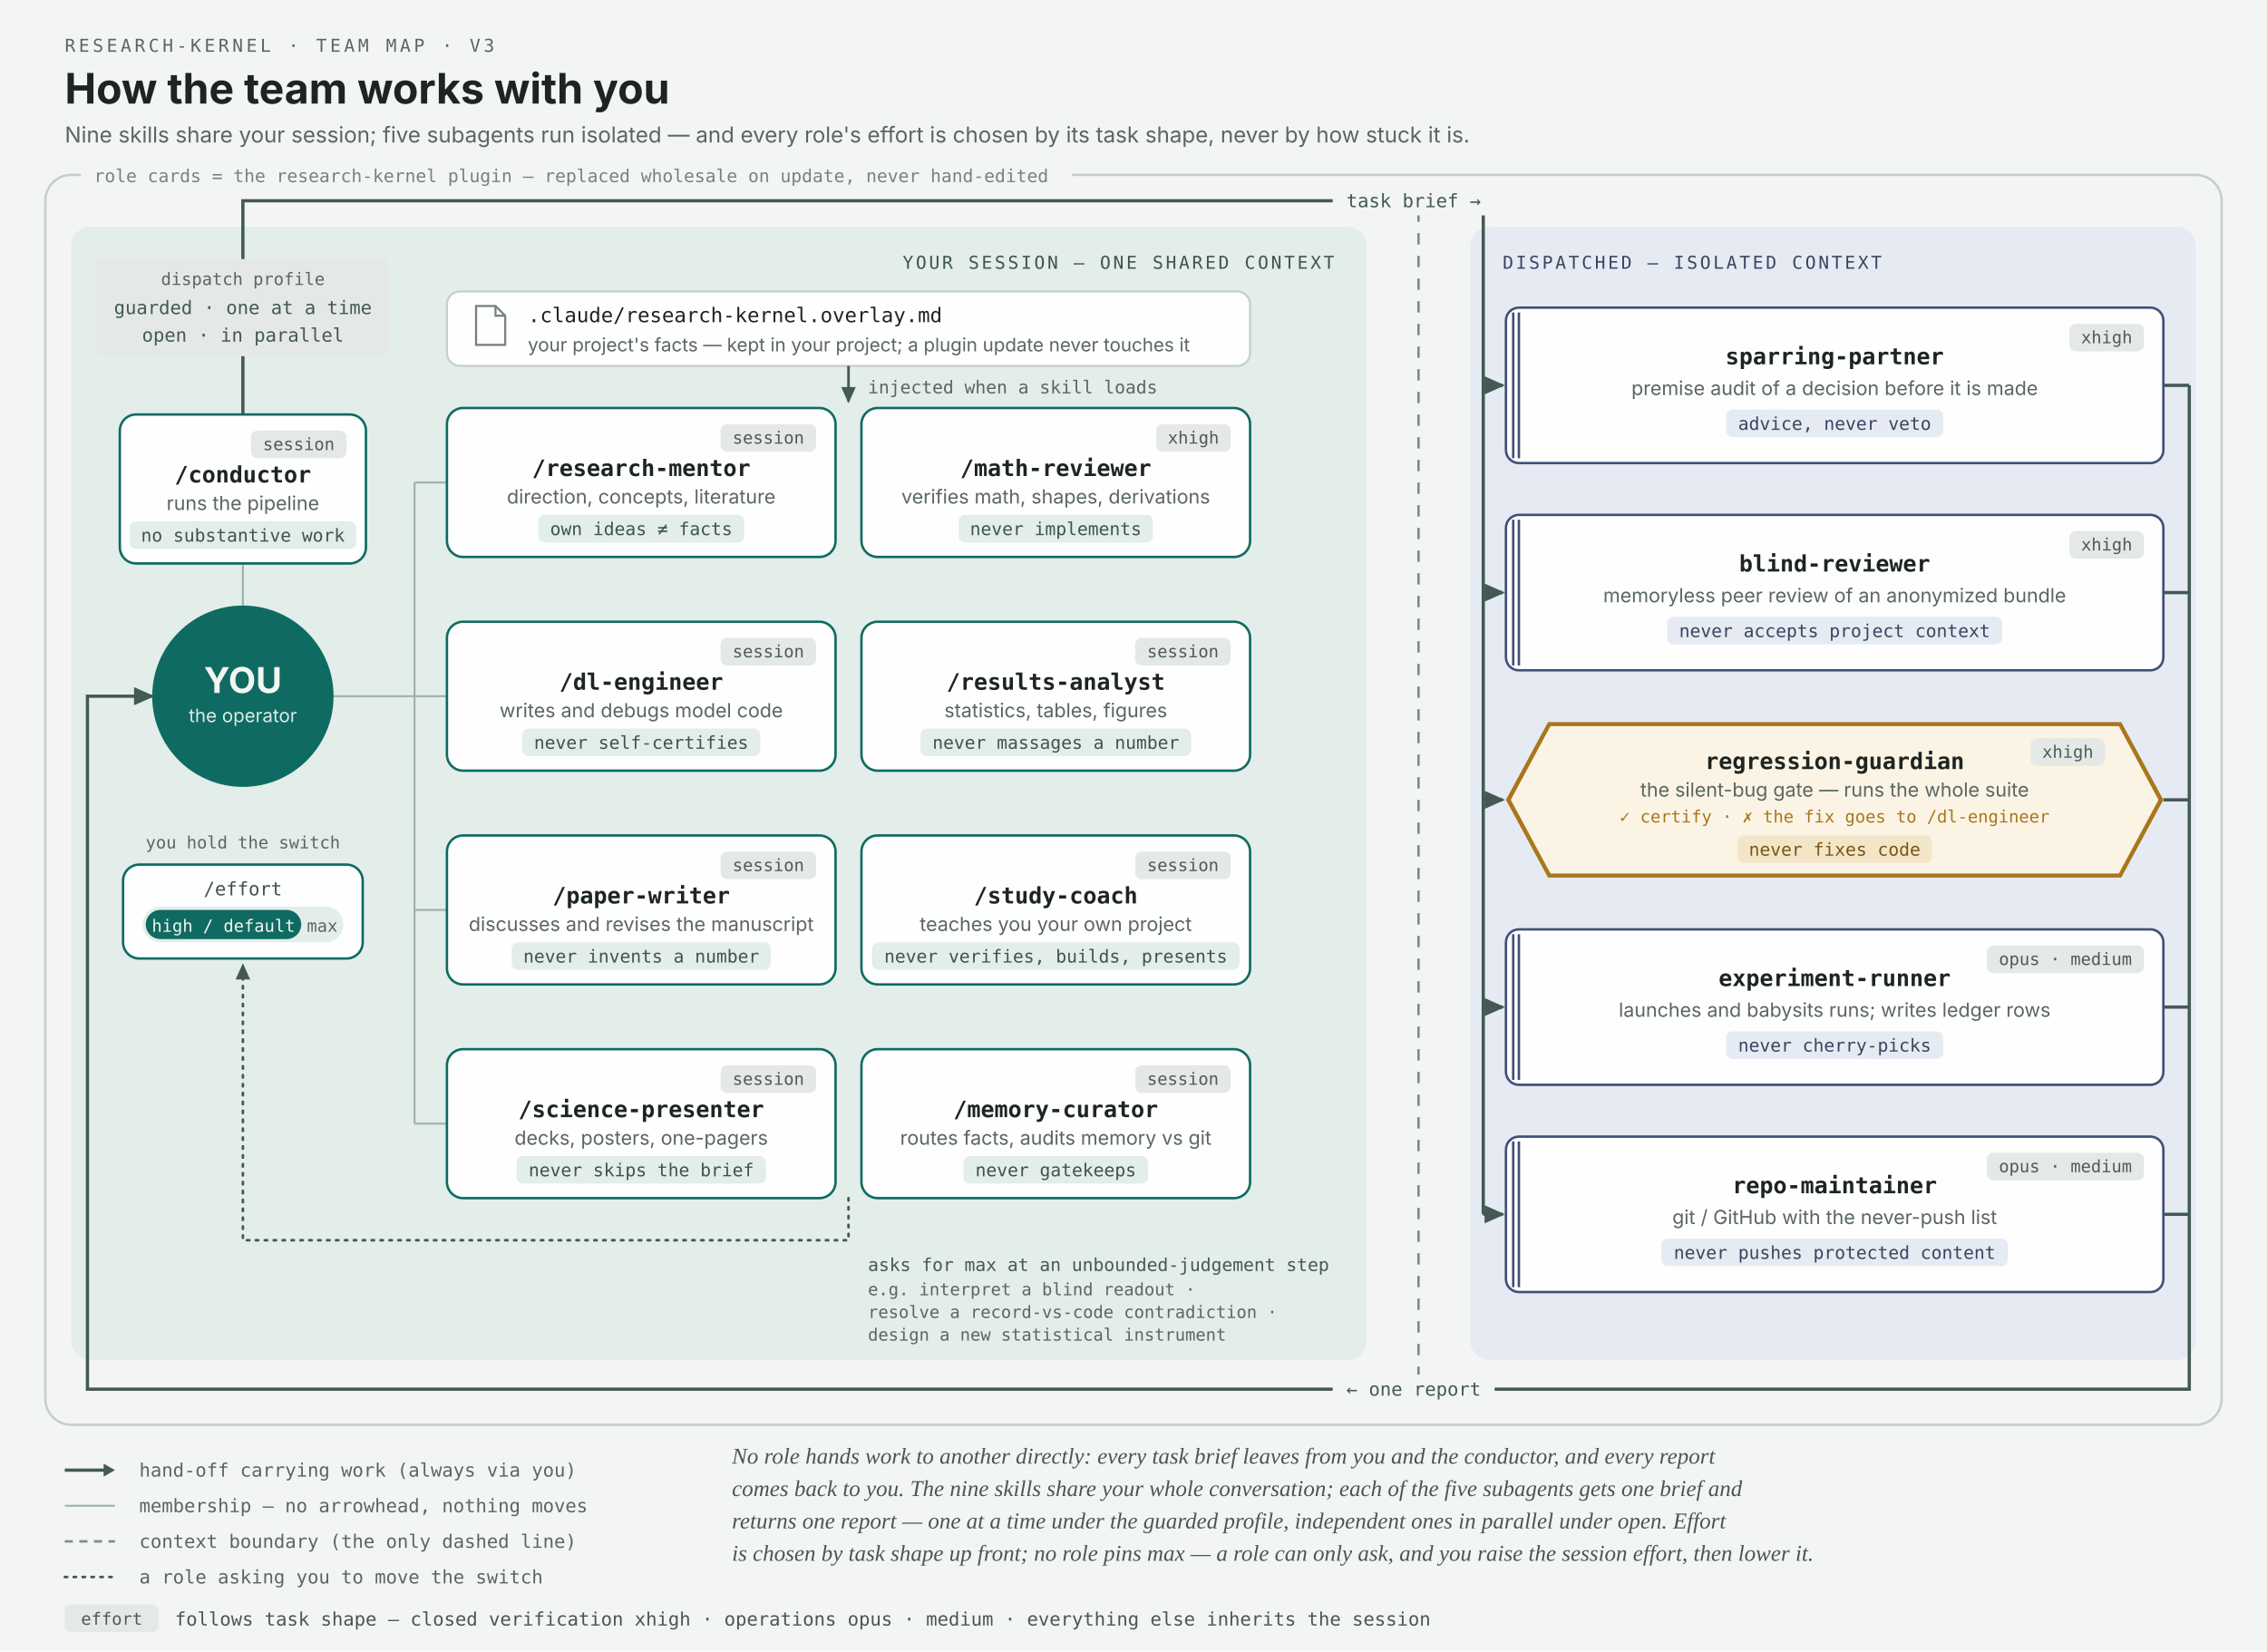
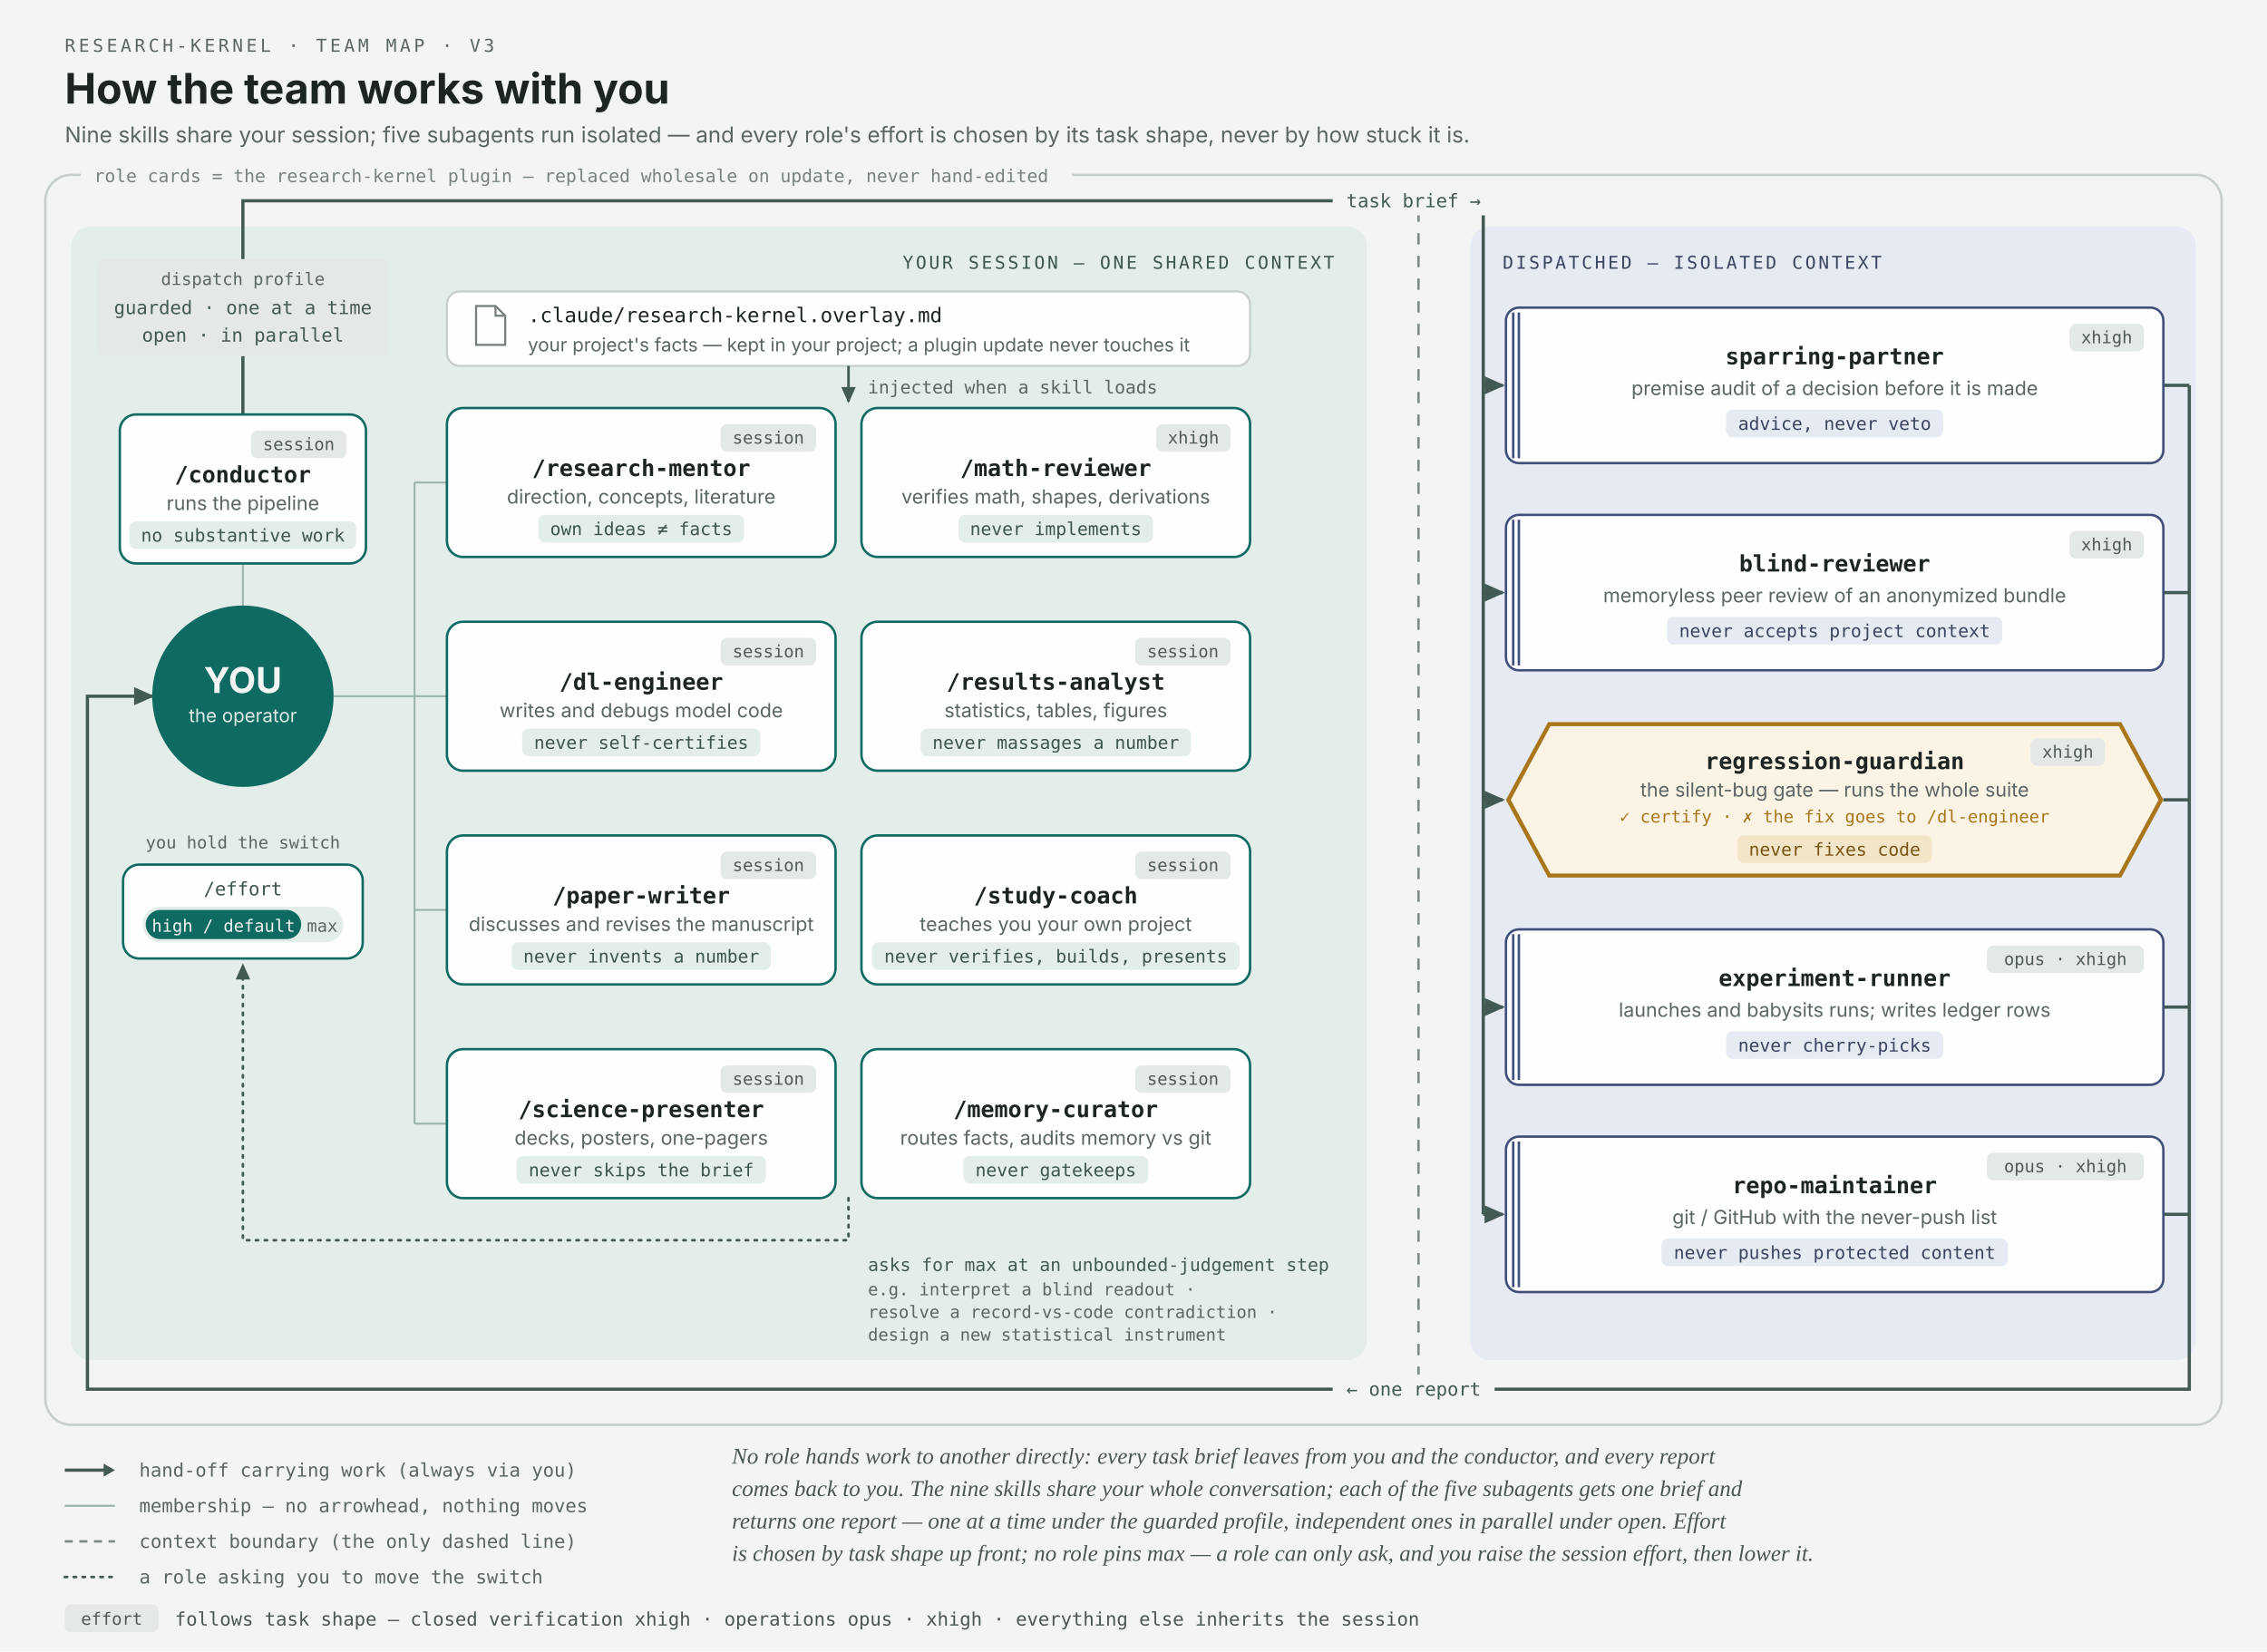
<svg xmlns="http://www.w3.org/2000/svg" width="1400" height="1020" viewBox="0 0 1400 1020" role="img" aria-label="How the team works with you, version 3: fourteen roles. Nine skills, the conductor among them, share your session context; five subagents run isolated, each receiving a task brief and returning one report, one at a time or in parallel according to the dispatch profile; every role carries an effort badge set by its task shape, and only you hold the switch that raises the session to max.">
  <defs>
    <marker id="head" viewBox="0 0 10 10" refX="8" refY="5" markerWidth="7" markerHeight="7" orient="auto-start-reverse">
      <path d="M 0 1 L 9 5 L 0 9 z" fill="#435954" />
    </marker>
  </defs>
  <style>
    .mono { font-family: ui-monospace, SFMono-Regular, Menlo, Consolas, monospace; }
    .sans { font-family: system-ui, -apple-system, "Segoe UI", sans-serif; }
    .serif { font-family: Georgia, "Times New Roman", serif; }
  </style>
  <rect x="0" y="0" width="1400" height="1020" fill="#F3F5F4" />
  <text class="mono" x="40" y="32" font-size="11" letter-spacing="2" fill="#5A6663">RESEARCH-KERNEL · TEAM MAP · V3</text>
  <text class="sans" x="40" y="64" font-size="26" font-weight="700" fill="#1D2523">How the team works with you</text>
  <text class="sans" x="40" y="88" font-size="13.5" fill="#5A6663">Nine skills share your session; five subagents run isolated — and every role's effort is chosen by its task shape, never by how stuck it is.</text>
  <rect x="28" y="108" width="1344" height="772" rx="16" fill="none" stroke="#C6CFCB" stroke-width="1.5" />
  <rect x="50" y="100" width="612" height="17" fill="#F3F5F4" />
  <text class="mono" x="58" y="112.5" font-size="11" fill="#77827E">role cards = the research-kernel plugin — replaced wholesale on update, never hand-edited</text>
  <rect x="44" y="140" width="800" height="700" rx="12" fill="#E3EDE9" />
  <rect x="908" y="140" width="448" height="700" rx="12" fill="#E6EAF3" />
  <line x1="876" y1="116" x2="876" y2="868" stroke="#7E8B87" stroke-width="1.5" stroke-dasharray="7 7" />
  <text class="mono" x="824" y="166" font-size="11" letter-spacing="1.5" text-anchor="end" fill="#3E544E">YOUR SESSION — ONE SHARED CONTEXT</text>
  <text class="mono" x="928" y="166" font-size="11" letter-spacing="1.5" fill="#39445E">DISPATCHED — ISOLATED CONTEXT</text>
  <polyline points="150,256 150,124 916,124 916,750" fill="none" stroke="#435954" stroke-width="2" />
  <line x1="916" y1="238" x2="928" y2="238" stroke="#435954" stroke-width="2" marker-end="url(#head)" />
  <line x1="916" y1="366" x2="928" y2="366" stroke="#435954" stroke-width="2" marker-end="url(#head)" />
  <line x1="916" y1="494" x2="928" y2="494" stroke="#435954" stroke-width="2" marker-end="url(#head)" />
  <line x1="916" y1="622" x2="928" y2="622" stroke="#435954" stroke-width="2" marker-end="url(#head)" />
  <line x1="916" y1="750" x2="928" y2="750" stroke="#435954" stroke-width="2" marker-end="url(#head)" />
  <line x1="1336" y1="238" x2="1352" y2="238" stroke="#435954" stroke-width="2" />
  <line x1="1336" y1="366" x2="1352" y2="366" stroke="#435954" stroke-width="2" />
  <line x1="1336" y1="494" x2="1352" y2="494" stroke="#435954" stroke-width="2" />
  <line x1="1336" y1="622" x2="1352" y2="622" stroke="#435954" stroke-width="2" />
  <line x1="1336" y1="750" x2="1352" y2="750" stroke="#435954" stroke-width="2" />
  <polyline points="1352,238 1352,858 54,858 54,430 94,430" fill="none" stroke="#435954" stroke-width="2" marker-end="url(#head)" />
  <rect x="823" y="115" width="100" height="18" rx="4" fill="#F3F5F4" />
  <text class="mono" x="873" y="128" font-size="11.5" text-anchor="middle" fill="#435954">task brief →</text>
  <rect x="823" y="849" width="100" height="18" rx="4" fill="#F3F5F4" />
  <text class="mono" x="873" y="862" font-size="11.5" text-anchor="middle" fill="#435954">← one report</text>
  <rect x="60" y="160" width="180" height="60" rx="4" fill="#E4E8E6" />
  <text class="mono" x="150" y="176" font-size="10.5" text-anchor="middle" fill="#5A6663">dispatch profile</text>
  <text class="mono" x="150" y="194" font-size="11.5" text-anchor="middle" fill="#435954">guarded · one at a time</text>
  <text class="mono" x="150" y="211" font-size="11.5" text-anchor="middle" fill="#435954">open · in parallel</text>
  <line x1="150" y1="348" x2="150" y2="374" stroke="#9DB3AC" stroke-width="1.2" />
  <line x1="206" y1="430" x2="256" y2="430" stroke="#9DB3AC" stroke-width="1.2" />
  <line x1="256" y1="298" x2="256" y2="694" stroke="#9DB3AC" stroke-width="1.2" />
  <line x1="256" y1="298" x2="276" y2="298" stroke="#9DB3AC" stroke-width="1.2" />
  <line x1="256" y1="430" x2="276" y2="430" stroke="#9DB3AC" stroke-width="1.2" />
  <line x1="256" y1="562" x2="276" y2="562" stroke="#9DB3AC" stroke-width="1.2" />
  <line x1="256" y1="694" x2="276" y2="694" stroke="#9DB3AC" stroke-width="1.2" />
  <circle cx="150" cy="430" r="56" fill="#0F6B62" />
  <text class="sans" x="150" y="428" font-size="22" font-weight="700" text-anchor="middle" fill="#F3F5F4">YOU</text>
  <text class="sans" x="150" y="446" font-size="11.5" text-anchor="middle" fill="#DCEAE7">the operator</text>
  <text class="mono" x="150" y="524" font-size="10.5" text-anchor="middle" fill="#5A6663">you hold the switch</text>
  <rect x="76" y="534" width="148" height="58" rx="10" fill="#FDFEFD" stroke="#0F6B62" stroke-width="1.5" />
  <text class="mono" x="150" y="553" font-size="11.5" text-anchor="middle" fill="#3E544E">/effort</text>
  <rect x="88" y="560" width="124" height="22" rx="11" fill="#E3EDE9" />
  <rect x="90" y="562" width="96" height="18" rx="9" fill="#0F6B62" />
  <text class="mono" x="138" y="575.5" font-size="10.5" text-anchor="middle" fill="#F3F5F4">high / default</text>
  <text class="mono" x="199" y="575.5" font-size="10.5" text-anchor="middle" fill="#5A6663">max</text>
  <polyline points="524,740 524,766 150,766 150,596" fill="none" stroke="#435954" stroke-width="1.6" stroke-dasharray="1.5 4" stroke-linecap="round" marker-end="url(#head)" />
  <text class="mono" x="536" y="785" font-size="11" fill="#435954">asks for max at an unbounded-judgement step</text>
  <text class="mono" x="536" y="800" font-size="10.5" fill="#5A6663">e.g. interpret a blind readout ·</text>
  <text class="mono" x="536" y="814" font-size="10.5" fill="#5A6663">resolve a record-vs-code contradiction ·</text>
  <text class="mono" x="536" y="828" font-size="10.5" fill="#5A6663">design a new statistical instrument</text>
  <rect x="276" y="180" width="496" height="46" rx="8" fill="#FDFEFD" stroke="#C6CFCB" stroke-width="1.3" />
  <path d="M 294 189 H 306 L 312 195 V 213 H 294 Z" fill="none" stroke="#77827E" stroke-width="1.3" />
  <path d="M 306 189 V 195 H 312" fill="none" stroke="#77827E" stroke-width="1.3" />
  <text class="mono" x="326" y="199" font-size="12.5" fill="#1D2523">.claude/research-kernel.overlay.md</text>
  <text class="sans" x="326" y="217" font-size="11.5" fill="#5A6663">your project's facts — kept in your project; a plugin update never touches it</text>
  <line x1="524" y1="226" x2="524" y2="248" stroke="#435954" stroke-width="1.6" marker-end="url(#head)" />
  <text class="mono" x="536" y="243" font-size="11" fill="#5A6663">injected when a skill loads</text>
  <g>
    <rect x="74" y="256" width="152" height="92" rx="10" fill="#FDFEFD" stroke="#0F6B62" stroke-width="1.5" />
    <rect x="155" y="266" width="59" height="17" rx="4" fill="#E4E8E6" />
    <text class="mono" x="184.5" y="278" font-size="10.5" text-anchor="middle" fill="#4F5A57">session</text>
    <text class="mono" x="150" y="298" font-size="14" font-weight="600" text-anchor="middle" fill="#1D2523">/conductor</text>
    <text class="sans" x="150" y="315" font-size="12" text-anchor="middle" fill="#5A6663">runs the pipeline</text>
    <rect x="80" y="322" width="140" height="17" rx="4" fill="#E3EDE9" />
    <text class="mono" x="150" y="334.5" font-size="11" text-anchor="middle" fill="#3E544E">no substantive work</text>
  </g>
  <g>
    <rect x="276" y="252" width="240" height="92" rx="10" fill="#FDFEFD" stroke="#0F6B62" stroke-width="1.5" />
    <rect x="445" y="262" width="59" height="17" rx="4" fill="#E4E8E6" />
    <text class="mono" x="474.5" y="274" font-size="10.5" text-anchor="middle" fill="#4F5A57">session</text>
    <text class="mono" x="396" y="294" font-size="14" font-weight="600" text-anchor="middle" fill="#1D2523">/research-mentor</text>
    <text class="sans" x="396" y="311" font-size="12" text-anchor="middle" fill="#5A6663">direction, concepts, literature</text>
    <rect x="332.5" y="318" width="127" height="17" rx="4" fill="#E3EDE9" />
    <text class="mono" x="396" y="330.5" font-size="11" text-anchor="middle" fill="#3E544E">own ideas ≠ facts</text>
  </g>
  <g>
    <rect x="532" y="252" width="240" height="92" rx="10" fill="#FDFEFD" stroke="#0F6B62" stroke-width="1.5" />
    <rect x="714" y="262" width="46" height="17" rx="4" fill="#E4E8E6" />
    <text class="mono" x="737" y="274" font-size="10.5" text-anchor="middle" fill="#4F5A57">xhigh</text>
    <text class="mono" x="652" y="294" font-size="14" font-weight="600" text-anchor="middle" fill="#1D2523">/math-reviewer</text>
    <text class="sans" x="652" y="311" font-size="12" text-anchor="middle" fill="#5A6663">verifies math, shapes, derivations</text>
    <rect x="592" y="318" width="120" height="17" rx="4" fill="#E3EDE9" />
    <text class="mono" x="652" y="330.5" font-size="11" text-anchor="middle" fill="#3E544E">never implements</text>
  </g>
  <g>
    <rect x="276" y="384" width="240" height="92" rx="10" fill="#FDFEFD" stroke="#0F6B62" stroke-width="1.5" />
    <rect x="445" y="394" width="59" height="17" rx="4" fill="#E4E8E6" />
    <text class="mono" x="474.5" y="406" font-size="10.5" text-anchor="middle" fill="#4F5A57">session</text>
    <text class="mono" x="396" y="426" font-size="14" font-weight="600" text-anchor="middle" fill="#1D2523">/dl-engineer</text>
    <text class="sans" x="396" y="443" font-size="12" text-anchor="middle" fill="#5A6663">writes and debugs model code</text>
    <rect x="322.5" y="450" width="147" height="17" rx="4" fill="#E3EDE9" />
    <text class="mono" x="396" y="462.5" font-size="11" text-anchor="middle" fill="#3E544E">never self-certifies</text>
  </g>
  <g>
    <rect x="532" y="384" width="240" height="92" rx="10" fill="#FDFEFD" stroke="#0F6B62" stroke-width="1.5" />
    <rect x="701" y="394" width="59" height="17" rx="4" fill="#E4E8E6" />
    <text class="mono" x="730.5" y="406" font-size="10.5" text-anchor="middle" fill="#4F5A57">session</text>
    <text class="mono" x="652" y="426" font-size="14" font-weight="600" text-anchor="middle" fill="#1D2523">/results-analyst</text>
    <text class="sans" x="652" y="443" font-size="12" text-anchor="middle" fill="#5A6663">statistics, tables, figures</text>
    <rect x="568.5" y="450" width="167" height="17" rx="4" fill="#E3EDE9" />
    <text class="mono" x="652" y="462.5" font-size="11" text-anchor="middle" fill="#3E544E">never massages a number</text>
  </g>
  <g>
    <rect x="276" y="516" width="240" height="92" rx="10" fill="#FDFEFD" stroke="#0F6B62" stroke-width="1.5" />
    <rect x="445" y="526" width="59" height="17" rx="4" fill="#E4E8E6" />
    <text class="mono" x="474.5" y="538" font-size="10.5" text-anchor="middle" fill="#4F5A57">session</text>
    <text class="mono" x="396" y="558" font-size="14" font-weight="600" text-anchor="middle" fill="#1D2523">/paper-writer</text>
    <text class="sans" x="396" y="575" font-size="12" text-anchor="middle" fill="#5A6663">discusses and revises the manuscript</text>
    <rect x="316" y="582" width="160" height="17" rx="4" fill="#E3EDE9" />
    <text class="mono" x="396" y="594.5" font-size="11" text-anchor="middle" fill="#3E544E">never invents a number</text>
  </g>
  <g>
    <rect x="532" y="516" width="240" height="92" rx="10" fill="#FDFEFD" stroke="#0F6B62" stroke-width="1.5" />
    <rect x="701" y="526" width="59" height="17" rx="4" fill="#E4E8E6" />
    <text class="mono" x="730.5" y="538" font-size="10.5" text-anchor="middle" fill="#4F5A57">session</text>
    <text class="mono" x="652" y="558" font-size="14" font-weight="600" text-anchor="middle" fill="#1D2523">/study-coach</text>
    <text class="sans" x="652" y="575" font-size="12" text-anchor="middle" fill="#5A6663">teaches you your own project</text>
    <rect x="538.5" y="582" width="227" height="17" rx="4" fill="#E3EDE9" />
    <text class="mono" x="652" y="594.5" font-size="11" text-anchor="middle" fill="#3E544E">never verifies, builds, presents</text>
  </g>
  <g>
    <rect x="276" y="648" width="240" height="92" rx="10" fill="#FDFEFD" stroke="#0F6B62" stroke-width="1.5" />
    <rect x="445" y="658" width="59" height="17" rx="4" fill="#E4E8E6" />
    <text class="mono" x="474.5" y="670" font-size="10.5" text-anchor="middle" fill="#4F5A57">session</text>
    <text class="mono" x="396" y="690" font-size="14" font-weight="600" text-anchor="middle" fill="#1D2523">/science-presenter</text>
    <text class="sans" x="396" y="707" font-size="12" text-anchor="middle" fill="#5A6663">decks, posters, one-pagers</text>
    <rect x="319" y="714" width="154" height="17" rx="4" fill="#E3EDE9" />
    <text class="mono" x="396" y="726.5" font-size="11" text-anchor="middle" fill="#3E544E">never skips the brief</text>
  </g>
  <g>
    <rect x="532" y="648" width="240" height="92" rx="10" fill="#FDFEFD" stroke="#0F6B62" stroke-width="1.5" />
    <rect x="701" y="658" width="59" height="17" rx="4" fill="#E4E8E6" />
    <text class="mono" x="730.5" y="670" font-size="10.5" text-anchor="middle" fill="#4F5A57">session</text>
    <text class="mono" x="652" y="690" font-size="14" font-weight="600" text-anchor="middle" fill="#1D2523">/memory-curator</text>
    <text class="sans" x="652" y="707" font-size="12" text-anchor="middle" fill="#5A6663">routes facts, audits memory vs git</text>
    <rect x="595" y="714" width="114" height="17" rx="4" fill="#E3EDE9" />
    <text class="mono" x="652" y="726.5" font-size="11" text-anchor="middle" fill="#3E544E">never gatekeeps</text>
  </g>
  <g>
    <rect x="930" y="190" width="406" height="96" rx="8" fill="#FDFEFD" stroke="#41507A" stroke-width="1.5" />
    <line x1="934.5" y1="193" x2="934.5" y2="283" stroke="#41507A" stroke-width="1.5" />
    <line x1="938" y1="193" x2="938" y2="283" stroke="#41507A" stroke-width="1.5" />
    <rect x="1278" y="200" width="46" height="17" rx="4" fill="#E4E8E6" />
    <text class="mono" x="1301" y="212" font-size="10.5" text-anchor="middle" fill="#4F5A57">xhigh</text>
    <text class="mono" x="1133" y="225" font-size="14" font-weight="600" text-anchor="middle" fill="#1D2523">sparring-partner</text>
    <text class="sans" x="1133" y="244" font-size="12" text-anchor="middle" fill="#5A6663">premise audit of a decision before it is made</text>
    <rect x="1066" y="253" width="134" height="17" rx="4" fill="#E6EAF3" />
    <text class="mono" x="1133" y="265.5" font-size="11" text-anchor="middle" fill="#39445E">advice, never veto</text>
  </g>
  <g>
    <rect x="930" y="318" width="406" height="96" rx="8" fill="#FDFEFD" stroke="#41507A" stroke-width="1.5" />
    <line x1="934.5" y1="321" x2="934.5" y2="411" stroke="#41507A" stroke-width="1.5" />
    <line x1="938" y1="321" x2="938" y2="411" stroke="#41507A" stroke-width="1.5" />
    <rect x="1278" y="328" width="46" height="17" rx="4" fill="#E4E8E6" />
    <text class="mono" x="1301" y="340" font-size="10.5" text-anchor="middle" fill="#4F5A57">xhigh</text>
    <text class="mono" x="1133" y="353" font-size="14" font-weight="600" text-anchor="middle" fill="#1D2523">blind-reviewer</text>
    <text class="sans" x="1133" y="372" font-size="12" text-anchor="middle" fill="#5A6663">memoryless peer review of an anonymized bundle</text>
    <rect x="1029.5" y="381" width="207" height="17" rx="4" fill="#E6EAF3" />
    <text class="mono" x="1133" y="393.5" font-size="11" text-anchor="middle" fill="#39445E">never accepts project context</text>
  </g>
  <g>
    <polygon points="956,446 1310,446 1336,494 1310,542 956,542 930,494" fill="#A9761C" />
    <polygon points="957.5,448.5 1308.5,448.5 1333,494 1308.5,539.5 957.5,539.5 933,494" fill="#FBF4E4" />
    <rect x="1254" y="456" width="46" height="17" rx="4" fill="#E4E8E6" />
    <text class="mono" x="1277" y="468" font-size="10.5" text-anchor="middle" fill="#4F5A57">xhigh</text>
    <text class="mono" x="1133" y="475" font-size="14" font-weight="600" text-anchor="middle" fill="#1D2523">regression-guardian</text>
    <text class="sans" x="1133" y="492" font-size="12" text-anchor="middle" fill="#5A6663">the silent-bug gate — runs the whole suite</text>
    <text class="mono" x="1133" y="508" font-size="10.5" text-anchor="middle" fill="#A9761C">✓ certify   ·   ✗ the fix goes to /dl-engineer</text>
    <rect x="1073" y="516" width="120" height="17" rx="4" fill="#F3E6C8" />
    <text class="mono" x="1133" y="528.5" font-size="11" text-anchor="middle" fill="#7A5414">never fixes code</text>
  </g>
  <g>
    <rect x="930" y="574" width="406" height="96" rx="8" fill="#FDFEFD" stroke="#41507A" stroke-width="1.5" />
    <line x1="934.5" y1="577" x2="934.5" y2="667" stroke="#41507A" stroke-width="1.5" />
    <line x1="938" y1="577" x2="938" y2="667" stroke="#41507A" stroke-width="1.5" />
    <rect x="1227" y="584" width="97" height="17" rx="4" fill="#E4E8E6" />
-     <text class="mono" x="1275.5" y="596" font-size="10.5" text-anchor="middle" fill="#4F5A57">opus · medium</text>
+     <text class="mono" x="1275.5" y="596" font-size="10.5" text-anchor="middle" fill="#4F5A57">opus · xhigh</text>
    <text class="mono" x="1133" y="609" font-size="14" font-weight="600" text-anchor="middle" fill="#1D2523">experiment-runner</text>
    <text class="sans" x="1133" y="628" font-size="12" text-anchor="middle" fill="#5A6663">launches and babysits runs; writes ledger rows</text>
    <rect x="1066" y="637" width="134" height="17" rx="4" fill="#E6EAF3" />
    <text class="mono" x="1133" y="649.5" font-size="11" text-anchor="middle" fill="#39445E">never cherry-picks</text>
  </g>
  <g>
    <rect x="930" y="702" width="406" height="96" rx="8" fill="#FDFEFD" stroke="#41507A" stroke-width="1.5" />
    <line x1="934.5" y1="705" x2="934.5" y2="795" stroke="#41507A" stroke-width="1.5" />
    <line x1="938" y1="705" x2="938" y2="795" stroke="#41507A" stroke-width="1.5" />
    <rect x="1227" y="712" width="97" height="17" rx="4" fill="#E4E8E6" />
-     <text class="mono" x="1275.5" y="724" font-size="10.5" text-anchor="middle" fill="#4F5A57">opus · medium</text>
+     <text class="mono" x="1275.5" y="724" font-size="10.5" text-anchor="middle" fill="#4F5A57">opus · xhigh</text>
    <text class="mono" x="1133" y="737" font-size="14" font-weight="600" text-anchor="middle" fill="#1D2523">repo-maintainer</text>
    <text class="sans" x="1133" y="756" font-size="12" text-anchor="middle" fill="#5A6663">git / GitHub with the never-push list</text>
    <rect x="1026" y="765" width="214" height="17" rx="4" fill="#E6EAF3" />
    <text class="mono" x="1133" y="777.5" font-size="11" text-anchor="middle" fill="#39445E">never pushes protected content</text>
  </g>
  <g>
    <line x1="40" y1="908" x2="66" y2="908" stroke="#435954" stroke-width="2" />
    <path d="M 64 904 L 71 908 L 64 912 z" fill="#435954" />
    <text class="mono" x="86" y="912" font-size="11.5" fill="#5A6663">hand-off carrying work (always via you)</text>
    <line x1="40" y1="930" x2="71" y2="930" stroke="#9DB3AC" stroke-width="1.2" />
    <text class="mono" x="86" y="934" font-size="11.5" fill="#5A6663">membership — no arrowhead, nothing moves</text>
    <line x1="40" y1="952" x2="71" y2="952" stroke="#7E8B87" stroke-width="1.5" stroke-dasharray="5 4" />
    <text class="mono" x="86" y="956" font-size="11.5" fill="#5A6663">context boundary (the only dashed line)</text>
    <line x1="40" y1="974" x2="71" y2="974" stroke="#435954" stroke-width="1.6" stroke-dasharray="1.5 4" stroke-linecap="round" />
    <text class="mono" x="86" y="978" font-size="11.5" fill="#5A6663">a role asking you to move the switch</text>
  </g>
  <text class="serif" font-size="14" font-style="italic" fill="#4A5651">
    <tspan x="452" y="904">No role hands work to another directly: every task brief leaves from you and the conductor, and every report</tspan>
    <tspan x="452" y="924">comes back to you. The nine skills share your whole conversation; each of the five subagents gets one brief and</tspan>
    <tspan x="452" y="944">returns one report — one at a time under the guarded profile, independent ones in parallel under open. Effort</tspan>
    <tspan x="452" y="964">is chosen by task shape up front; no role pins max — a role can only ask, and you raise the session effort, then lower it.</tspan>
  </text>
  <rect x="40" y="991" width="58" height="17" rx="4" fill="#E4E8E6" />
  <text class="mono" x="69" y="1003.5" font-size="10.5" text-anchor="middle" fill="#4F5A57">effort</text>
-   <text class="mono" x="108" y="1004" font-size="11.5" fill="#4A5651">follows task shape — closed verification xhigh · operations opus · medium · everything else inherits the session</text>
+   <text class="mono" x="108" y="1004" font-size="11.5" fill="#4A5651">follows task shape — closed verification xhigh · operations opus · xhigh · everything else inherits the session</text>
</svg>
